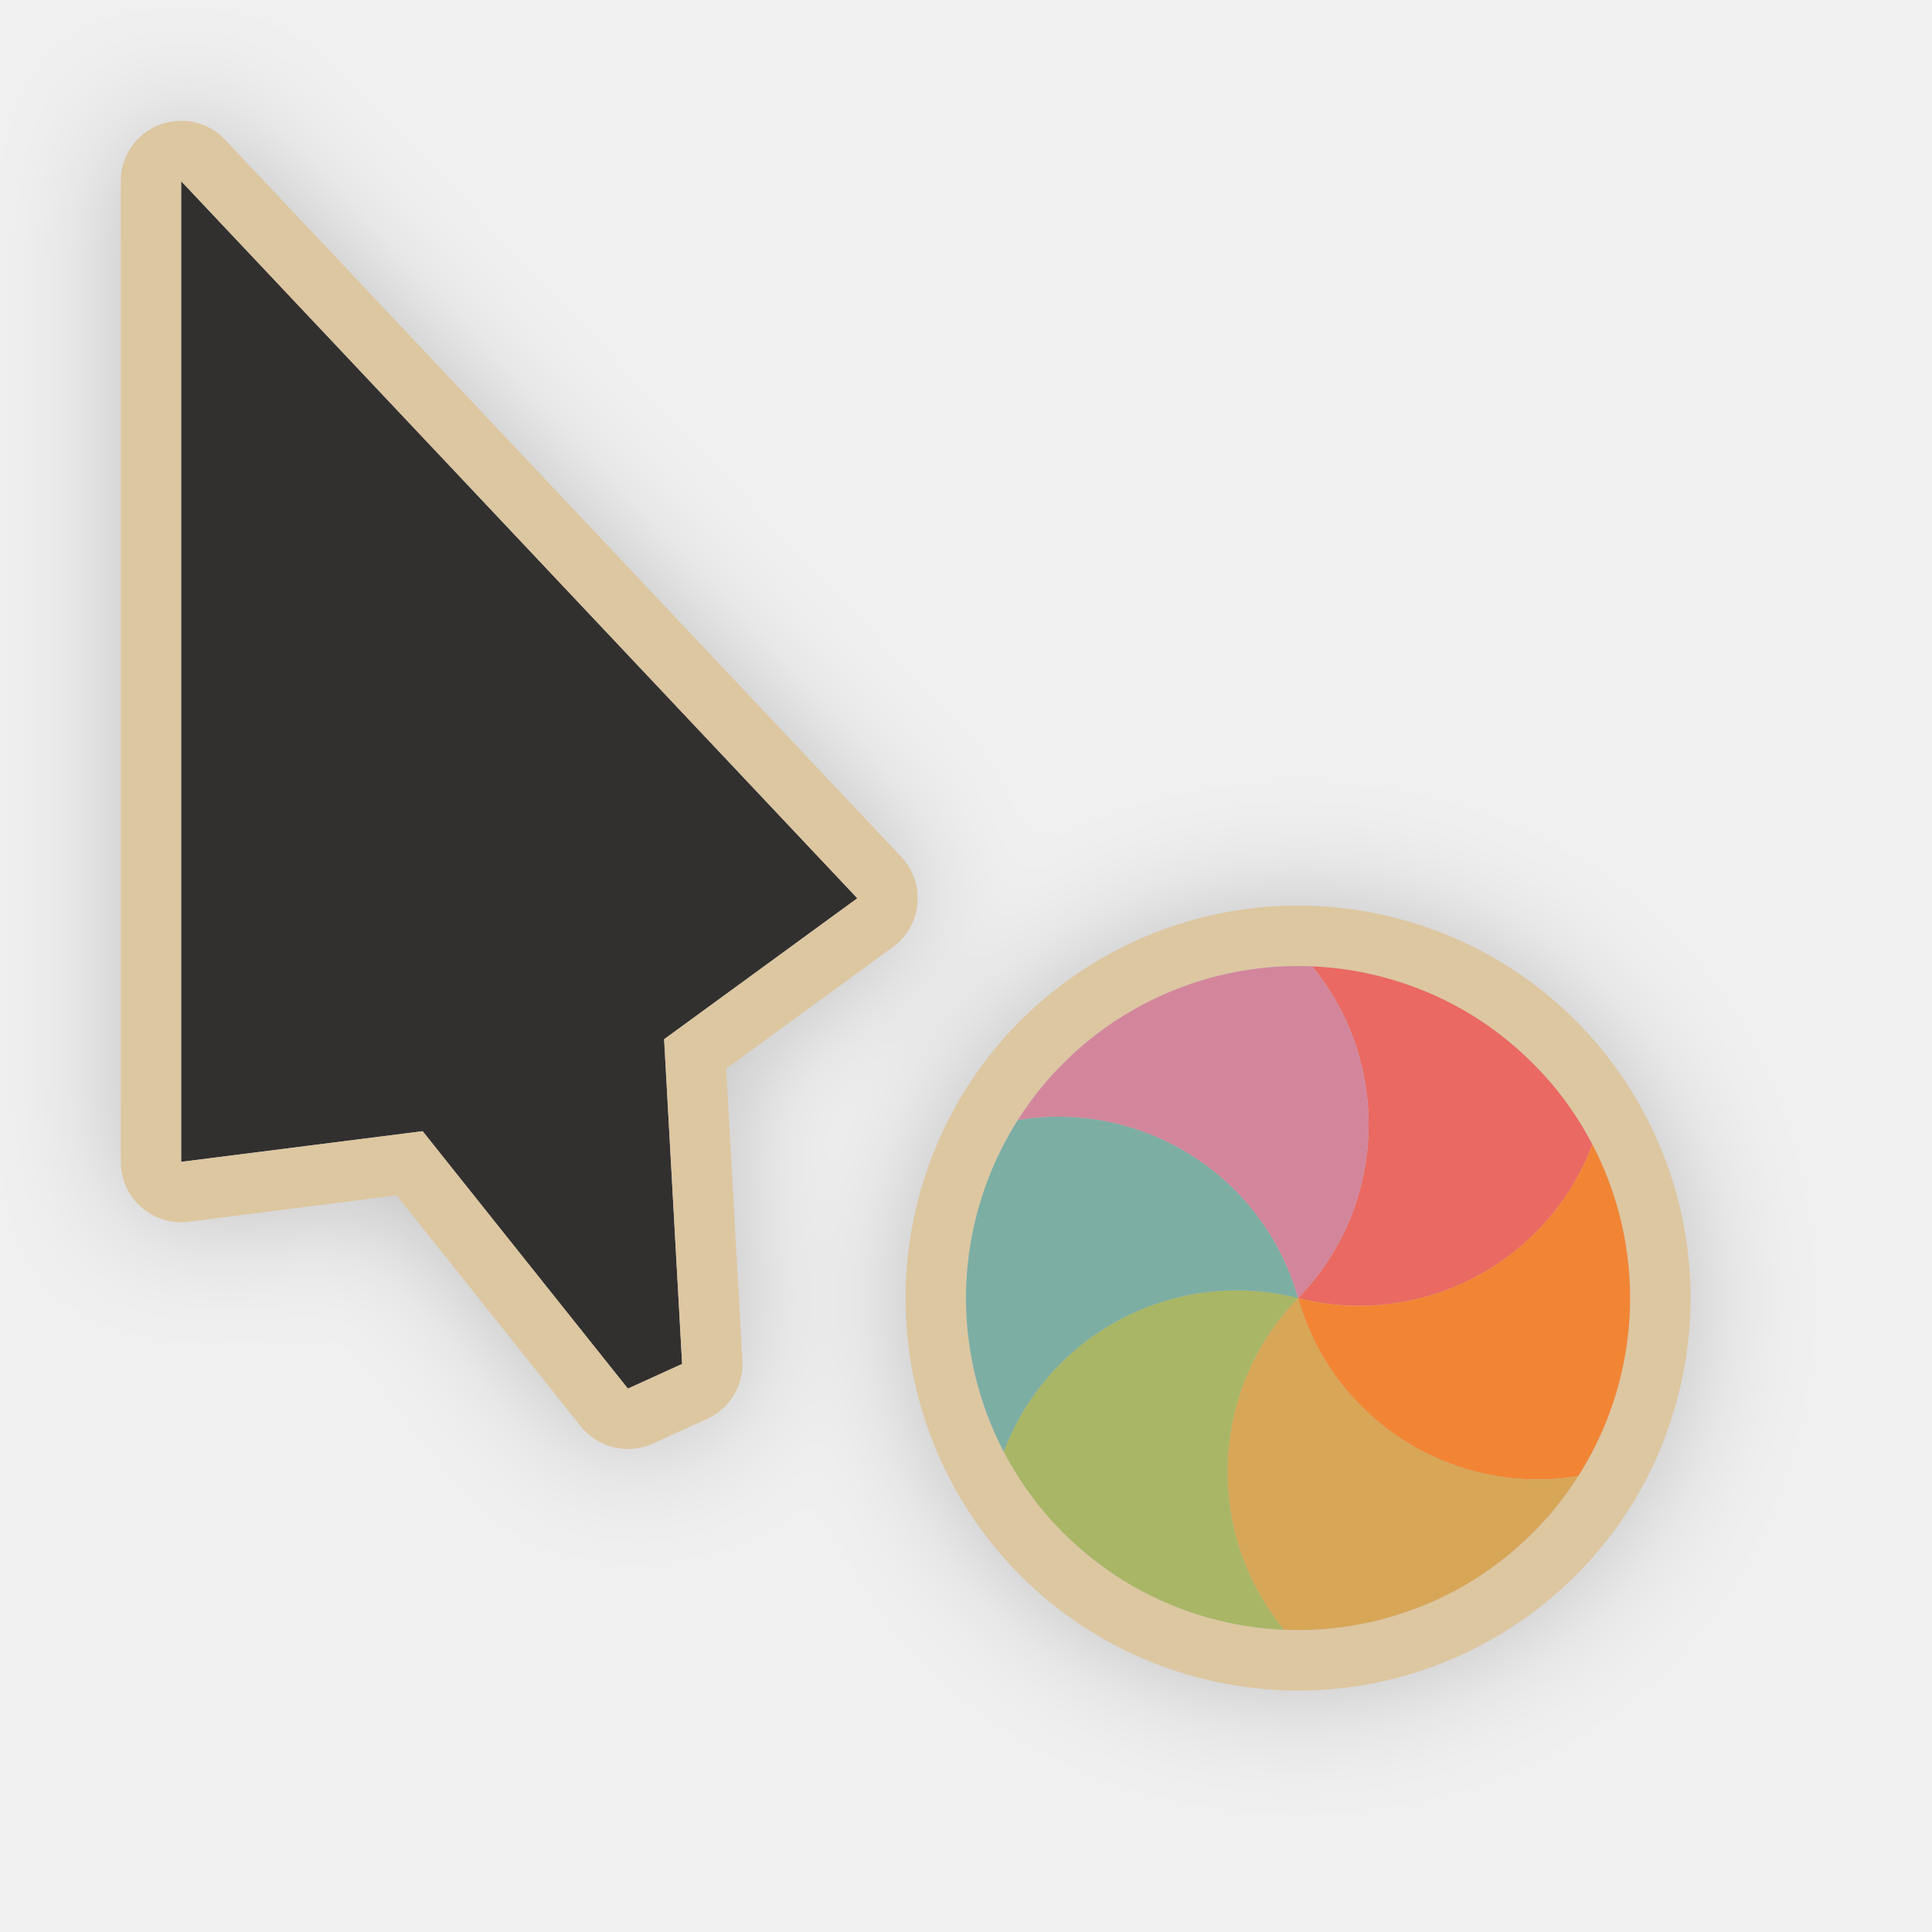
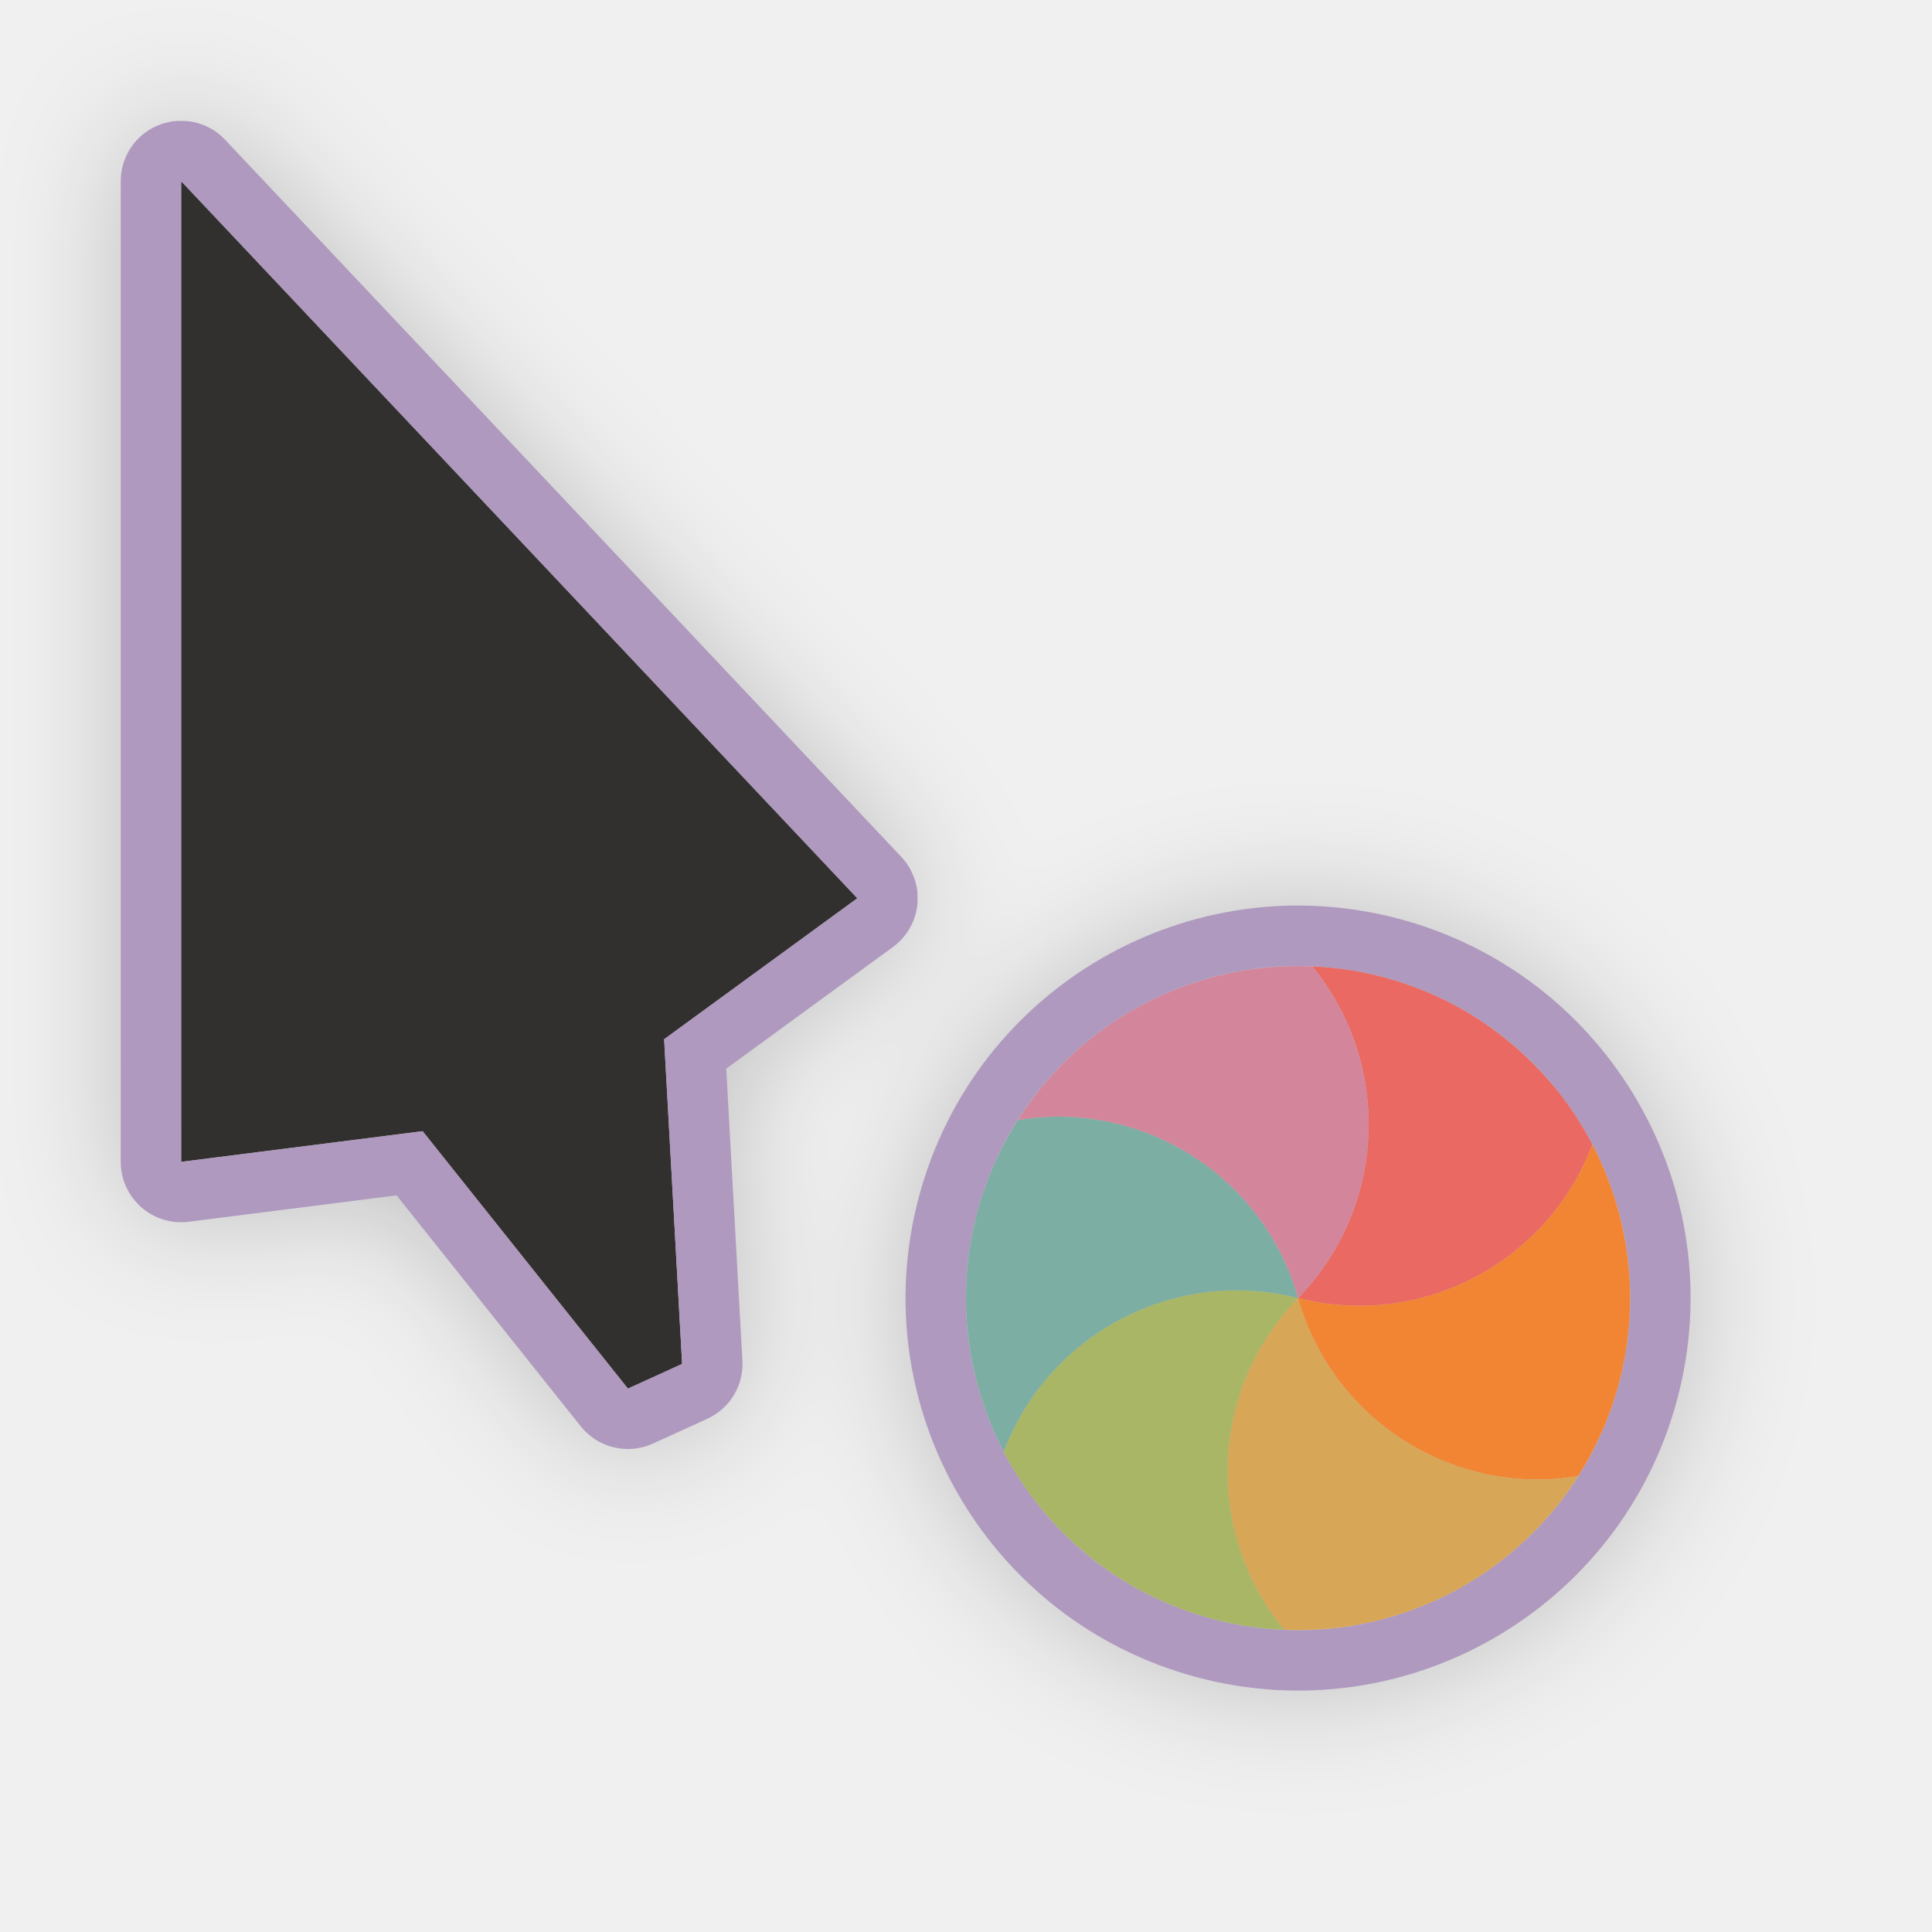
<svg xmlns="http://www.w3.org/2000/svg" width="32" height="32" viewBox="0 0 32 32" fill="none">
  <g clip-path="url(#clip0_182_7244)" filter="url(#filter0_d_182_7244)">
    <mask id="path-1-outside-1_182_7244" maskUnits="userSpaceOnUse" x="1.2" y="2" width="14" height="22" fill="black">
      <rect fill="white" x="1.2" y="2" width="14" height="22" />
      <path d="M14.2 14.878L3 3L3 19.244L7 18.736L10.4 23L11.298 22.591L11 17.213L14.2 14.878Z" />
    </mask>
    <path d="M14.2 14.878L3 3L3 19.244L7 18.736L10.4 23L11.298 22.591L11 17.213L14.2 14.878Z" fill="#32302F" />
-     <path d="M14.2 14.878L3 3L3 19.244L7 18.736L10.4 23L11.298 22.591L11 17.213L14.2 14.878Z" stroke="#DDC7A1" stroke-width="2" stroke-linejoin="round" mask="url(#path-1-outside-1_182_7244)" />
-     <circle cx="21.5" cy="21.5" r="6" transform="rotate(15 21.5 21.5)" stroke="#DDC7A1" stroke-linejoin="round" />
+     <path d="M14.2 14.878L3 3L3 19.244L7 18.736L10.4 23L11.298 22.591L11 17.213L14.2 14.878Z" stroke="#AF99BF" stroke-width="2" stroke-linejoin="round" mask="url(#path-1-outside-1_182_7244)" />
+     <circle cx="21.5" cy="21.5" r="6" transform="rotate(15 21.5 21.5)" stroke="#AF99BF" stroke-linejoin="round" />
    <path d="M21.733 16.006C21.951 16.015 22.169 16.037 22.386 16.072C22.565 16.102 22.744 16.14 22.923 16.188C23.399 16.316 23.843 16.502 24.25 16.736C24.657 16.972 25.04 17.263 25.388 17.612C25.519 17.743 25.642 17.879 25.758 18.019C25.995 18.309 26.201 18.623 26.375 18.955C25.644 20.903 23.551 22.021 21.5 21.5C22.977 19.984 23.054 17.612 21.733 16.006Z" fill="#EA6962" />
    <path d="M26.375 18.954C26.476 19.148 26.566 19.348 26.643 19.553C26.707 19.723 26.764 19.898 26.812 20.076C26.939 20.552 27 21.03 27 21.5C27 21.97 26.939 22.448 26.812 22.923C26.764 23.102 26.707 23.277 26.643 23.447C26.51 23.797 26.342 24.133 26.141 24.449C24.089 24.791 22.074 23.537 21.5 21.5C23.551 22.021 25.644 20.902 26.375 18.954Z" fill="#F28534" />
    <path d="M26.142 24.449C26.024 24.633 25.896 24.811 25.758 24.981C25.643 25.121 25.52 25.257 25.389 25.388C25.041 25.736 24.657 26.028 24.25 26.264C23.843 26.498 23.399 26.684 22.923 26.812C22.744 26.86 22.565 26.898 22.386 26.928C22.016 26.988 21.641 27.01 21.267 26.994C19.945 25.388 20.023 23.016 21.5 21.5C22.075 23.537 24.09 24.79 26.142 24.449Z" fill="#D8A657" />
    <path d="M21.267 26.994C21.049 26.985 20.831 26.963 20.614 26.928C20.435 26.898 20.256 26.86 20.077 26.812C19.601 26.684 19.157 26.498 18.75 26.264C18.343 26.028 17.96 25.737 17.611 25.389C17.48 25.258 17.357 25.122 17.242 24.981C17.005 24.691 16.799 24.377 16.625 24.045C17.356 22.097 19.449 20.979 21.5 21.5C20.023 23.016 19.946 25.388 21.267 26.994Z" fill="#A9B665" />
    <path d="M16.625 24.046C16.524 23.852 16.434 23.652 16.357 23.447C16.293 23.277 16.236 23.102 16.188 22.924C16.061 22.448 16 21.97 15.999 21.5C16 21.03 16.061 20.552 16.188 20.077C16.236 19.898 16.293 19.723 16.357 19.553C16.49 19.203 16.658 18.867 16.858 18.551C18.91 18.21 20.926 19.463 21.5 21.5C19.448 20.979 17.356 22.098 16.625 24.046Z" fill="#7DAEA3" />
    <path d="M16.858 18.551C16.975 18.367 17.104 18.189 17.242 18.019C17.357 17.879 17.48 17.743 17.611 17.612C17.959 17.264 18.343 16.972 18.75 16.737C19.157 16.502 19.601 16.316 20.077 16.188C20.256 16.14 20.435 16.102 20.614 16.072C20.984 16.012 21.359 15.99 21.733 16.006C23.055 17.612 22.977 19.984 21.5 21.5C20.925 19.463 18.91 18.21 16.858 18.551Z" fill="#D3869B" />
  </g>
  <defs>
    <filter id="filter0_d_182_7244" x="-2" y="-2" width="36" height="36" filterUnits="userSpaceOnUse" color-interpolation-filters="sRGB">
      <feFlood flood-opacity="0" result="BackgroundImageFix" />
      <feColorMatrix in="SourceAlpha" type="matrix" values="0 0 0 0 0 0 0 0 0 0 0 0 0 0 0 0 0 0 127 0" result="hardAlpha" />
      <feOffset />
      <feGaussianBlur stdDeviation="1" />
      <feColorMatrix type="matrix" values="0 0 0 0 0 0 0 0 0 0 0 0 0 0 0 0 0 0 0.2 0" />
      <feBlend mode="normal" in2="BackgroundImageFix" result="effect1_dropShadow_182_7244" />
      <feBlend mode="normal" in="SourceGraphic" in2="effect1_dropShadow_182_7244" result="shape" />
    </filter>
    <clipPath id="clip0_182_7244">
      <rect width="32" height="32" fill="white" />
    </clipPath>
  </defs>
</svg>
